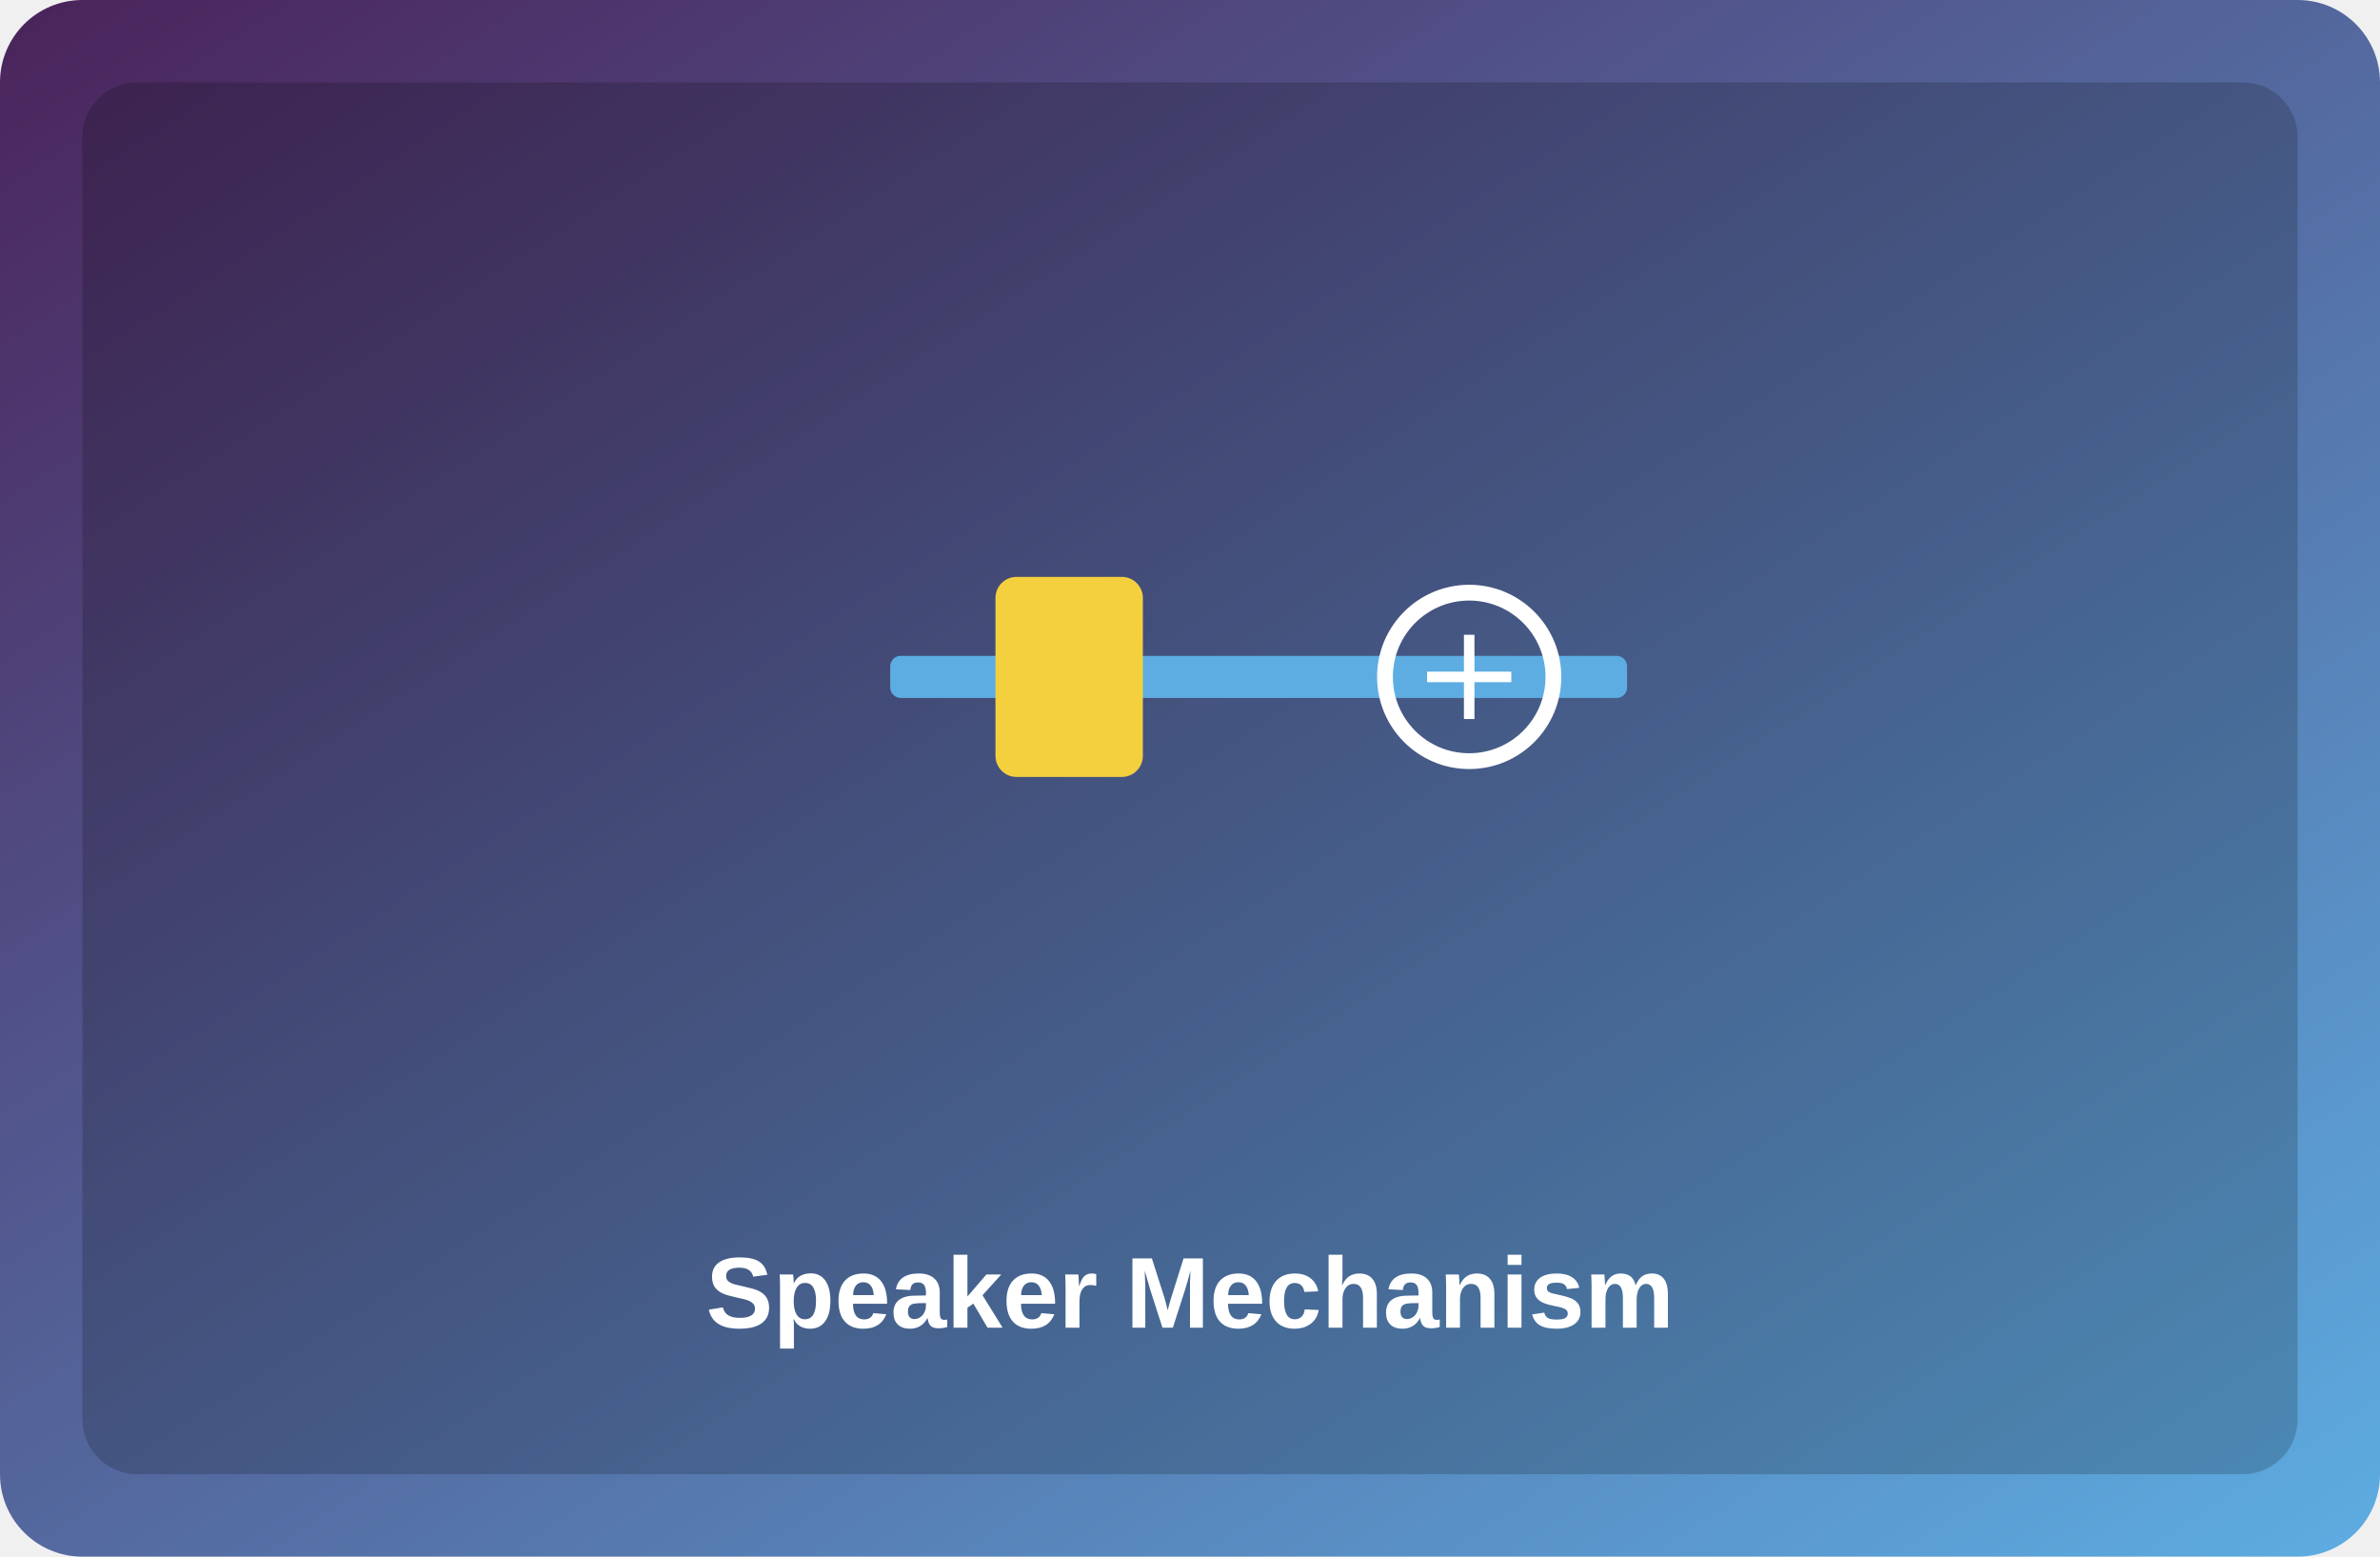
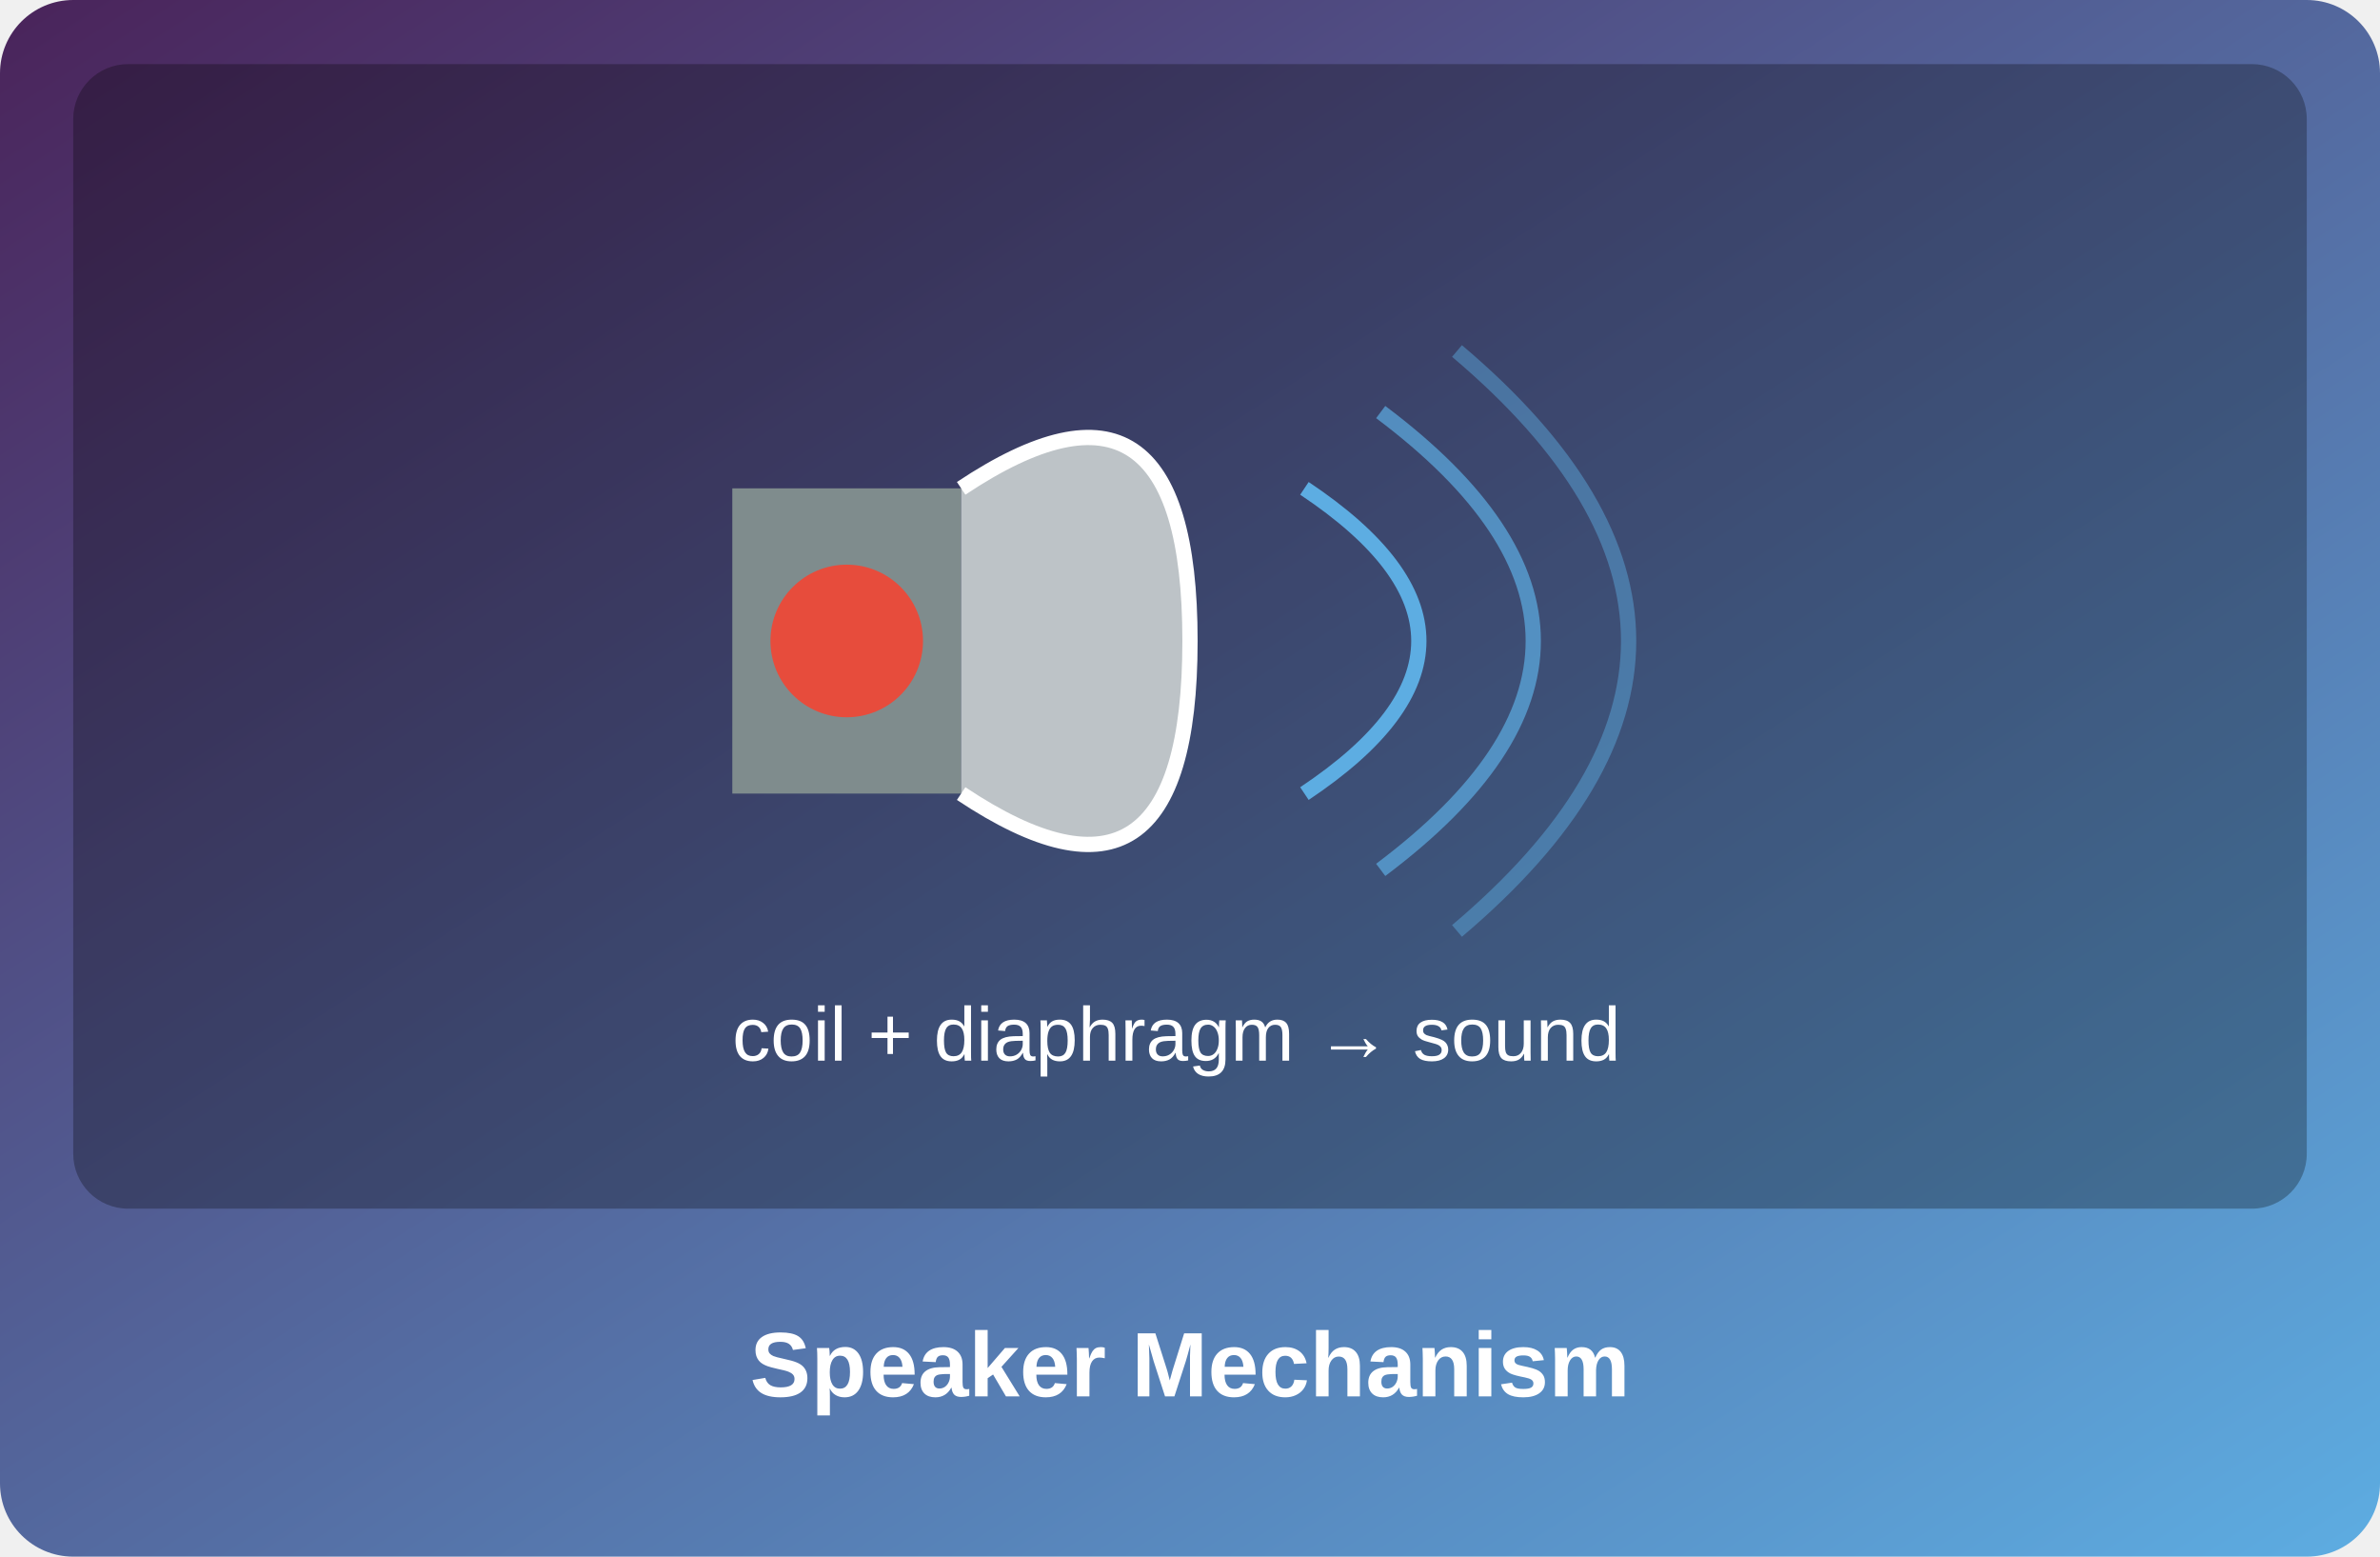
<svg xmlns="http://www.w3.org/2000/svg" width="520" height="340" viewBox="0 0 520 340">
  <defs>
-     <linearGradient id="g" x1="0%" y1="0%" x2="100%" y2="100%">
+     <linearGradient id="bg" x1="0%" y1="0%" x2="100%" y2="100%">
      <stop offset="0%" stop-color="#4a235a" />
      <stop offset="100%" stop-color="#5dade2" />
    </linearGradient>
  </defs>
-   <rect width="520" height="340" rx="18" fill="url(#g)" />
-   <rect x="18" y="18" width="484" height="304" rx="12" fill="rgba(0,0,0,0.18)" />
-   <g transform="translate(160,80) scale(1.15)">
-     <rect x="30" y="55" width="140" height="8" rx="2" fill="#5dade2" />
-     <rect x="50" y="40" width="28" height="38" rx="4" fill="#f4d03f" />
-     <circle cx="140" cy="59" r="16" fill="none" stroke="#fff" stroke-width="3" />
-     <path d="M132 59h16M140 51v16" stroke="#fff" stroke-width="2" />
-   </g>
-   <text x="260" y="290" text-anchor="middle" font-family="Arial,Helvetica,sans-serif" font-size="22" font-weight="700" fill="#ffffff">Speaker Mechanism</text>
+   <rect width="520" height="340" rx="16" fill="url(#bg)" />
+   <rect x="16" y="14" width="488" height="250" rx="12" fill="rgba(0,0,0,0.28)" />
+   <svg x="60" y="40" width="400" height="200" viewBox="0 0 200 120">
+     <rect x="40" y="40" width="30" height="40" fill="#7f8c8d" />
+     <circle cx="55" cy="60" r="10" fill="#e74c3c" />
+     <path d="M70 40 Q100 20 100 60 Q100 100 70 80" fill="#bdc3c7" stroke="#fff" stroke-width="2" />
+     <path d="M115 40 Q145 60 115 80" fill="none" stroke="#5dade2" stroke-width="2" />
+     <path d="M125 30 Q165 60 125 90" fill="none" stroke="#5dade2" stroke-width="2" opacity="0.7" />
+     <path d="M135 22 Q180 60 135 98" fill="none" stroke="#5dade2" stroke-width="2" opacity="0.45" />
+     <text x="40" y="115" fill="#fff" font-size="10" font-family="Arial">coil + diaphragm → sound</text>
+   </svg>
+   <text x="260" y="305" text-anchor="middle" font-family="Arial,Helvetica,sans-serif" font-size="20" font-weight="700" fill="#ffffff">Speaker Mechanism</text>
</svg>
